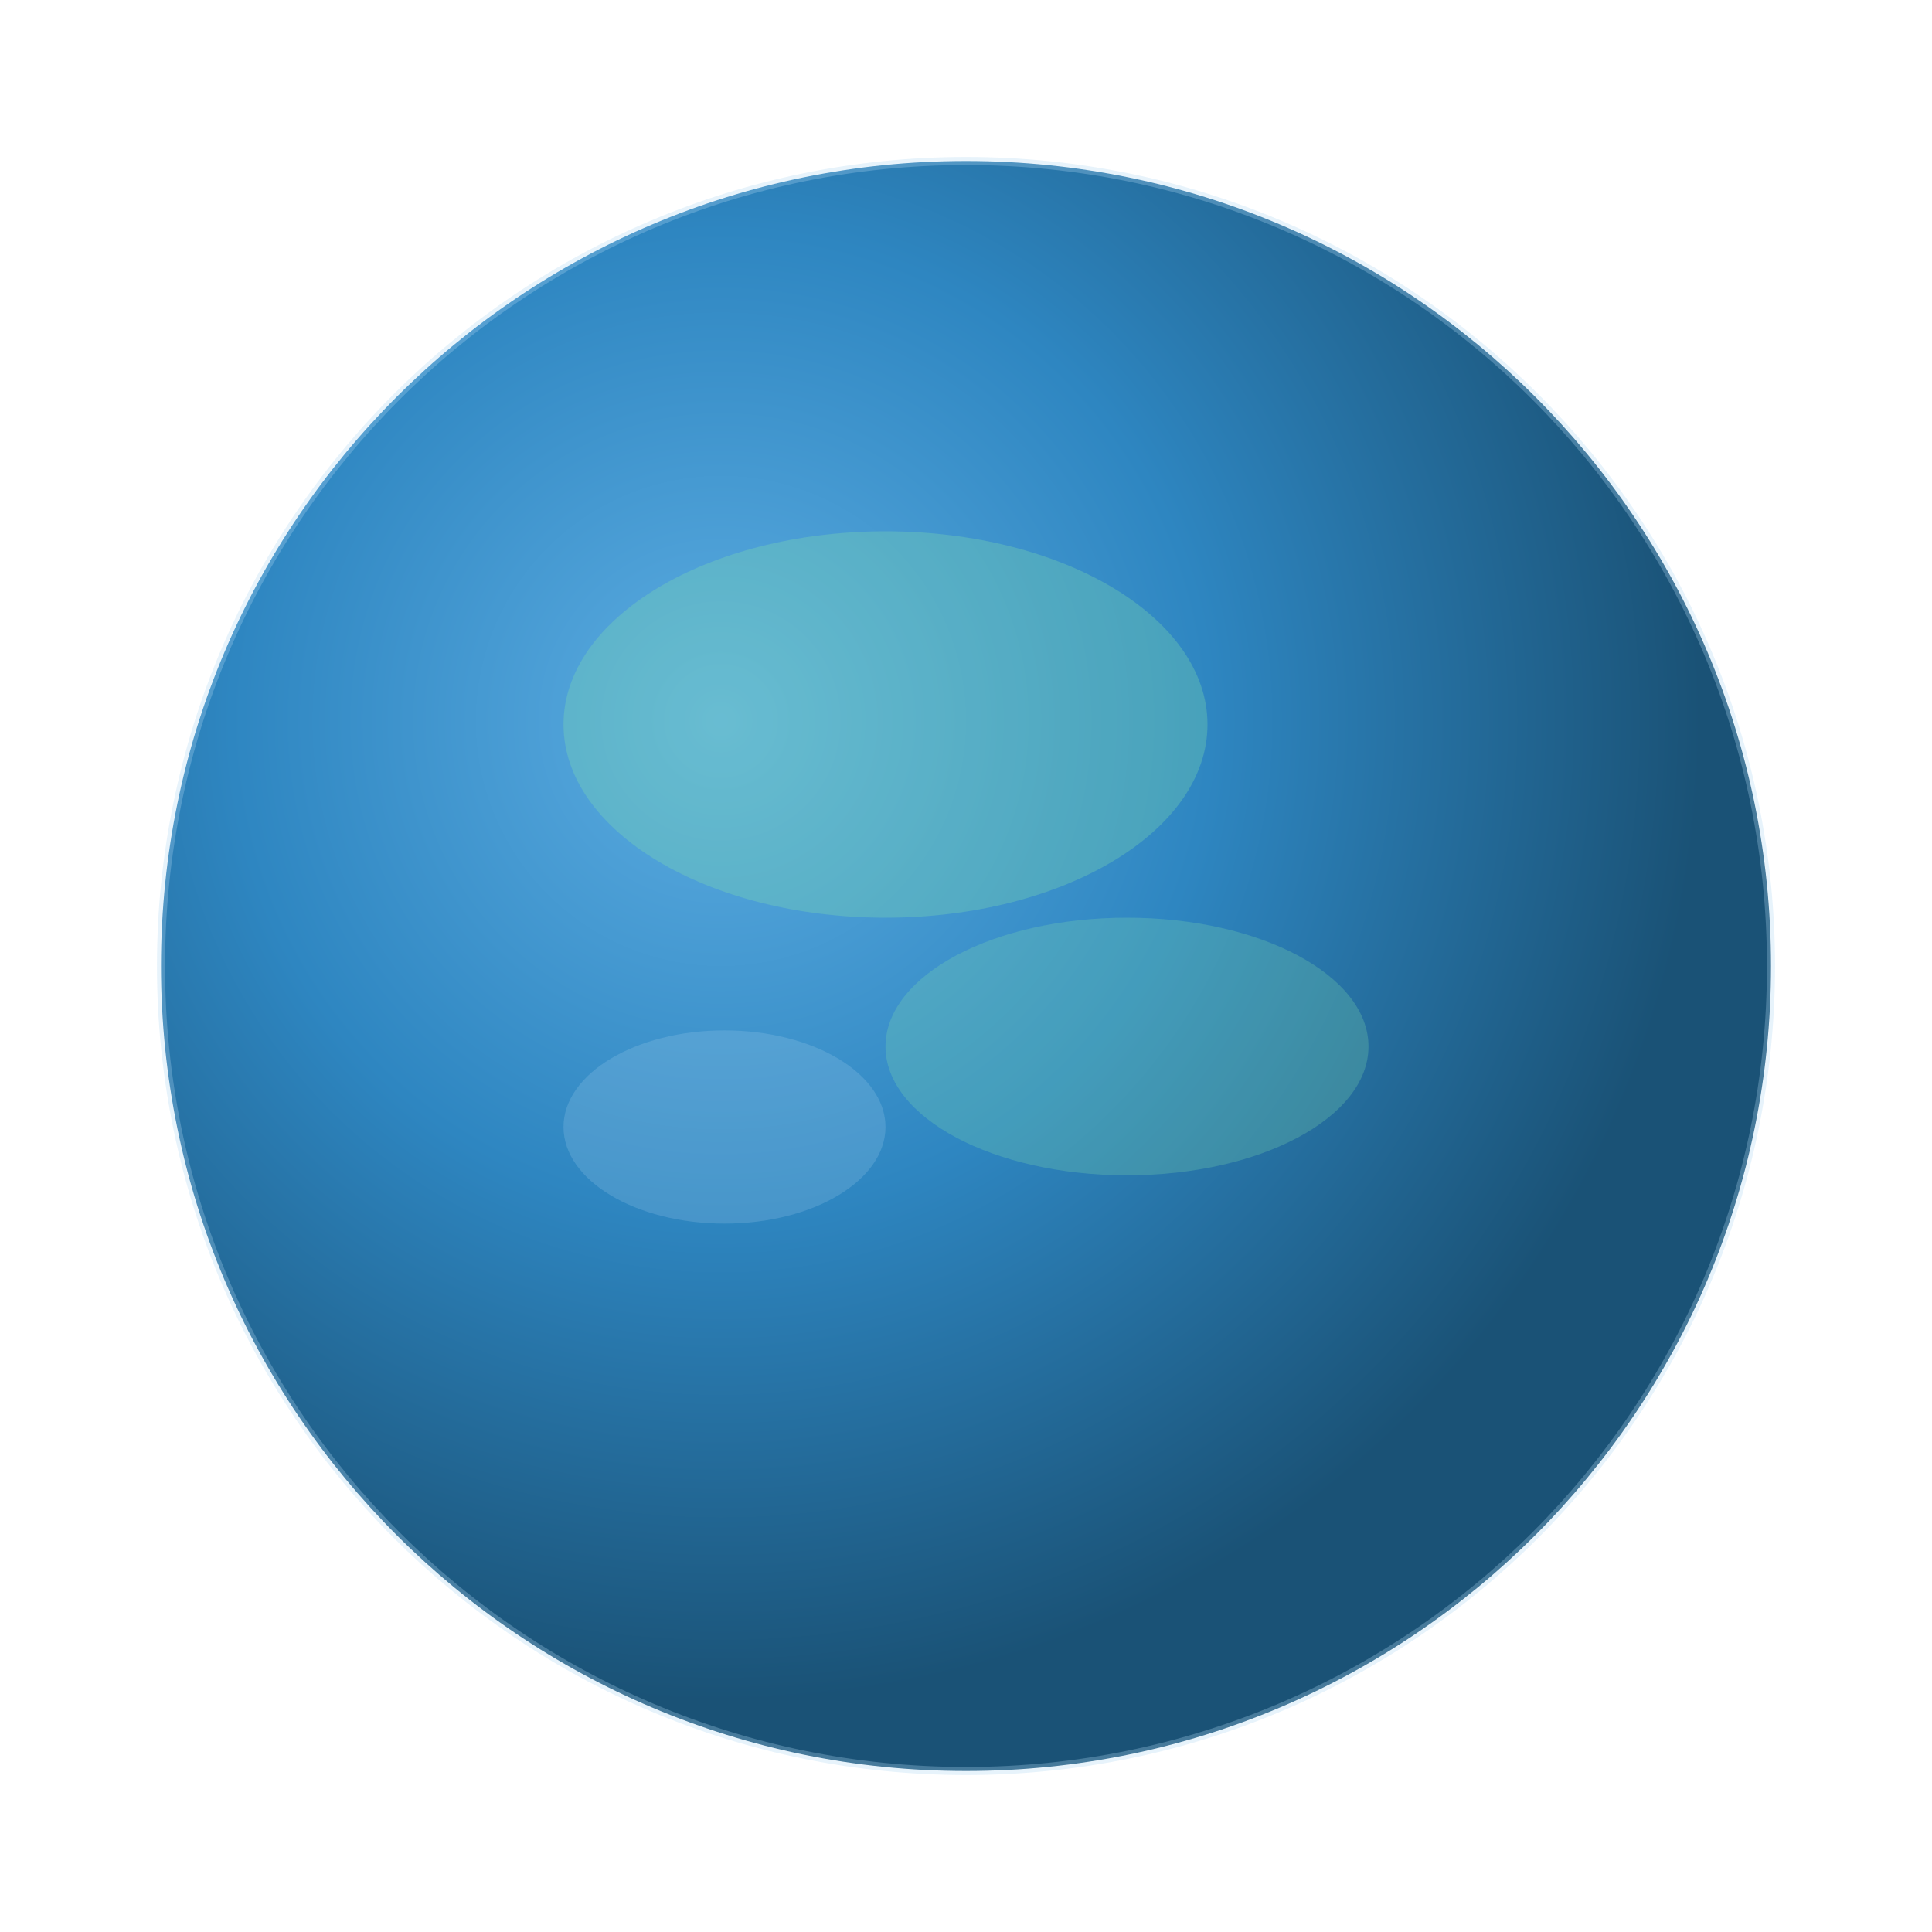
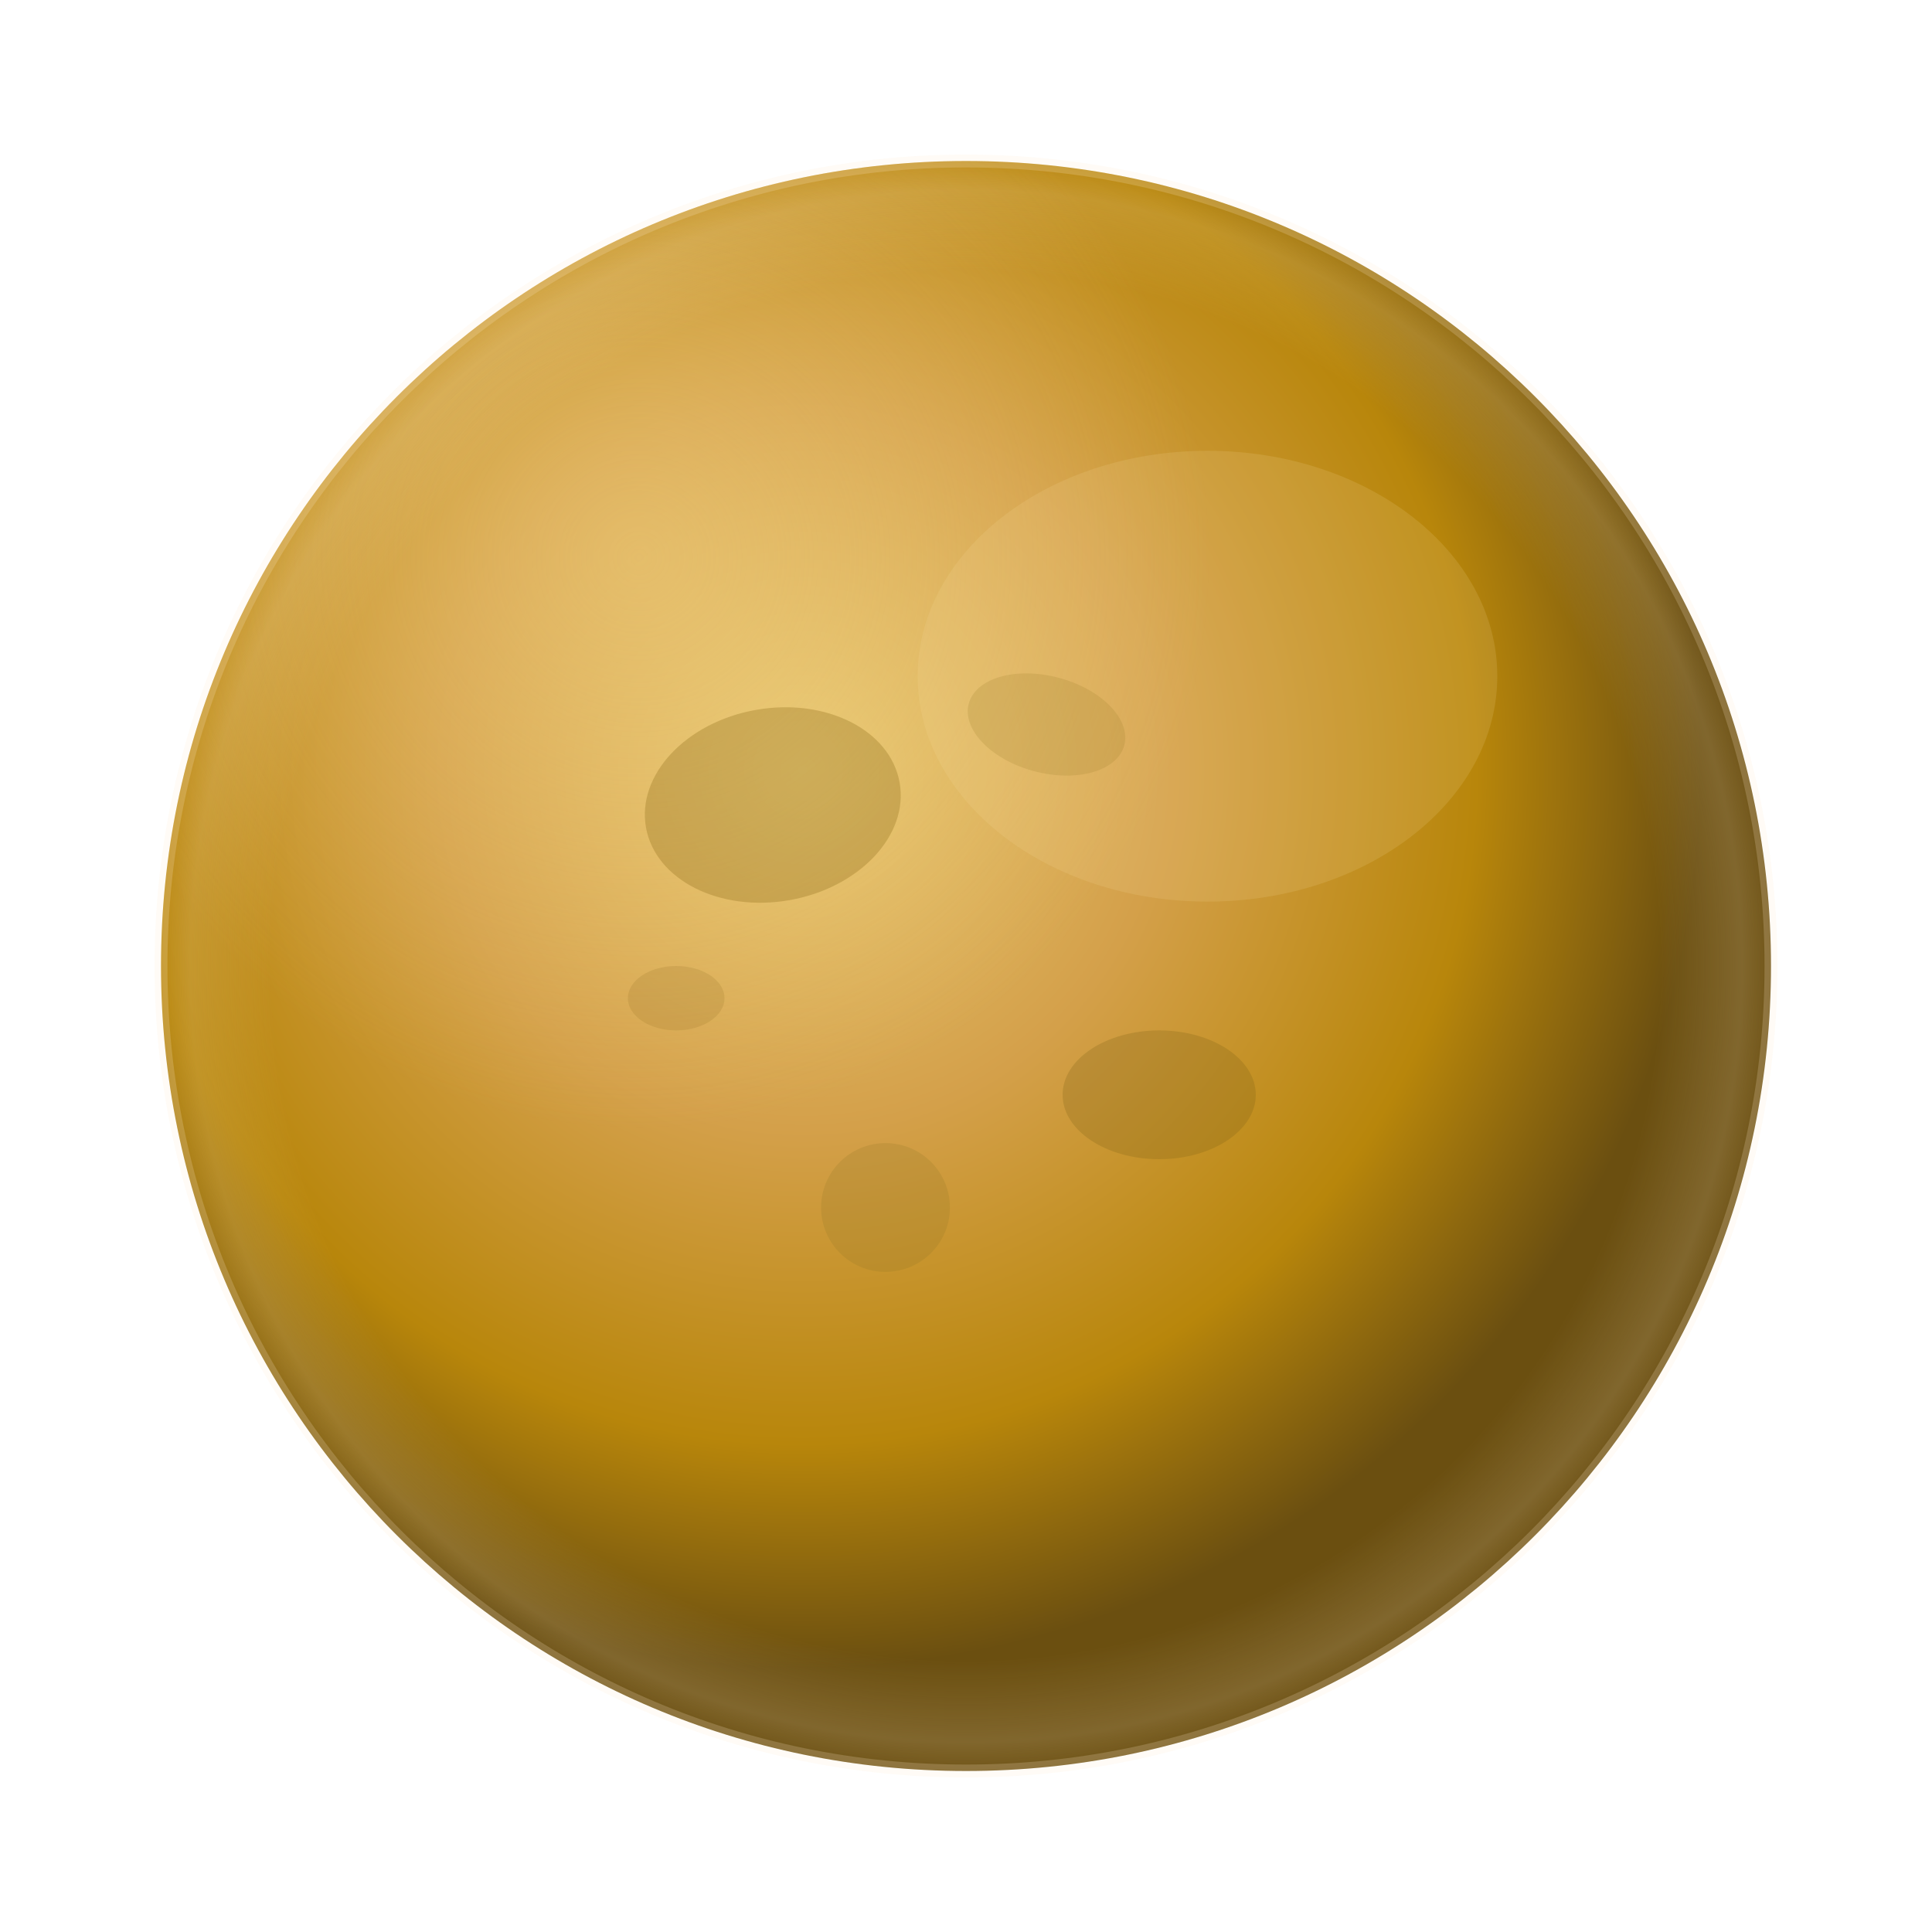
<svg xmlns="http://www.w3.org/2000/svg" viewBox="0 0 120 120">
  <defs>
-     <radialGradient id="p1" cx="0.35" cy="0.35" r="0.6">
-       <stop offset="0%" stop-color="#5DADE2" />
-       <stop offset="50%" stop-color="#2E86C1" />
-       <stop offset="100%" stop-color="#1A5276" />
+     <radialGradient id="surface" cx="0.4" cy="0.38" r="0.55">
+       <stop offset="0%" stop-color="#E8C872" />
+       <stop offset="40%" stop-color="#D4A04A" />
+       <stop offset="75%" stop-color="#B8860B" />
+       <stop offset="100%" stop-color="#6B4F10" />
+     </radialGradient>
+     <radialGradient id="highlight" cx="0.3" cy="0.25" r="0.35">
+       <stop offset="0%" stop-color="#F0D080" stop-opacity="0.5" />
+       <stop offset="100%" stop-color="#F0D080" stop-opacity="0" />
+     </radialGradient>
+     <radialGradient id="atmo" cx="0.5" cy="0.5" r="0.5">
+       <stop offset="85%" stop-color="#FDEBD0" stop-opacity="0" />
+       <stop offset="95%" stop-color="#FDEBD0" stop-opacity="0.15" />
+       <stop offset="100%" stop-color="#FDEBD0" stop-opacity="0" />
    </radialGradient>
  </defs>
-   <circle cx="60" cy="60" r="50" fill="url(#p1)" />
-   <ellipse cx="55" cy="45" rx="20" ry="12" fill="#82E0AA" opacity="0.3" />
-   <ellipse cx="70" cy="65" rx="15" ry="8" fill="#82E0AA" opacity="0.25" />
-   <ellipse cx="45" cy="70" rx="10" ry="6" fill="#AED6F1" opacity="0.2" />
-   <circle cx="60" cy="60" r="50" fill="none" stroke="#AED6F1" stroke-width="0.5" opacity="0.3" />
+   <circle cx="60" cy="60" r="50" fill="url(#surface)" />
+   <circle cx="60" cy="60" r="50" fill="url(#highlight)" />
+   <ellipse cx="75" cy="42" rx="18" ry="14" fill="#F5E0A0" opacity="0.15" />
+   <ellipse cx="48" cy="50" rx="8" ry="6" fill="#8B6914" opacity="0.3" transform="rotate(-10 48 50)" />
+   <ellipse cx="72" cy="68" rx="6" ry="4" fill="#7D6112" opacity="0.25" />
+   <circle cx="55" cy="75" r="4" fill="#8B7322" opacity="0.2" />
+   <ellipse cx="65" cy="45" rx="5" ry="3" fill="#9B7D2A" opacity="0.2" transform="rotate(15 65 45)" />
+   <ellipse cx="42" cy="62" rx="3" ry="2" fill="#7D6112" opacity="0.15" />
+   <circle cx="60" cy="60" r="50" fill="url(#atmo)" />
+   <circle cx="60" cy="60" r="50" fill="none" stroke="#FDEBD0" stroke-width="0.8" opacity="0.2" />
</svg>
